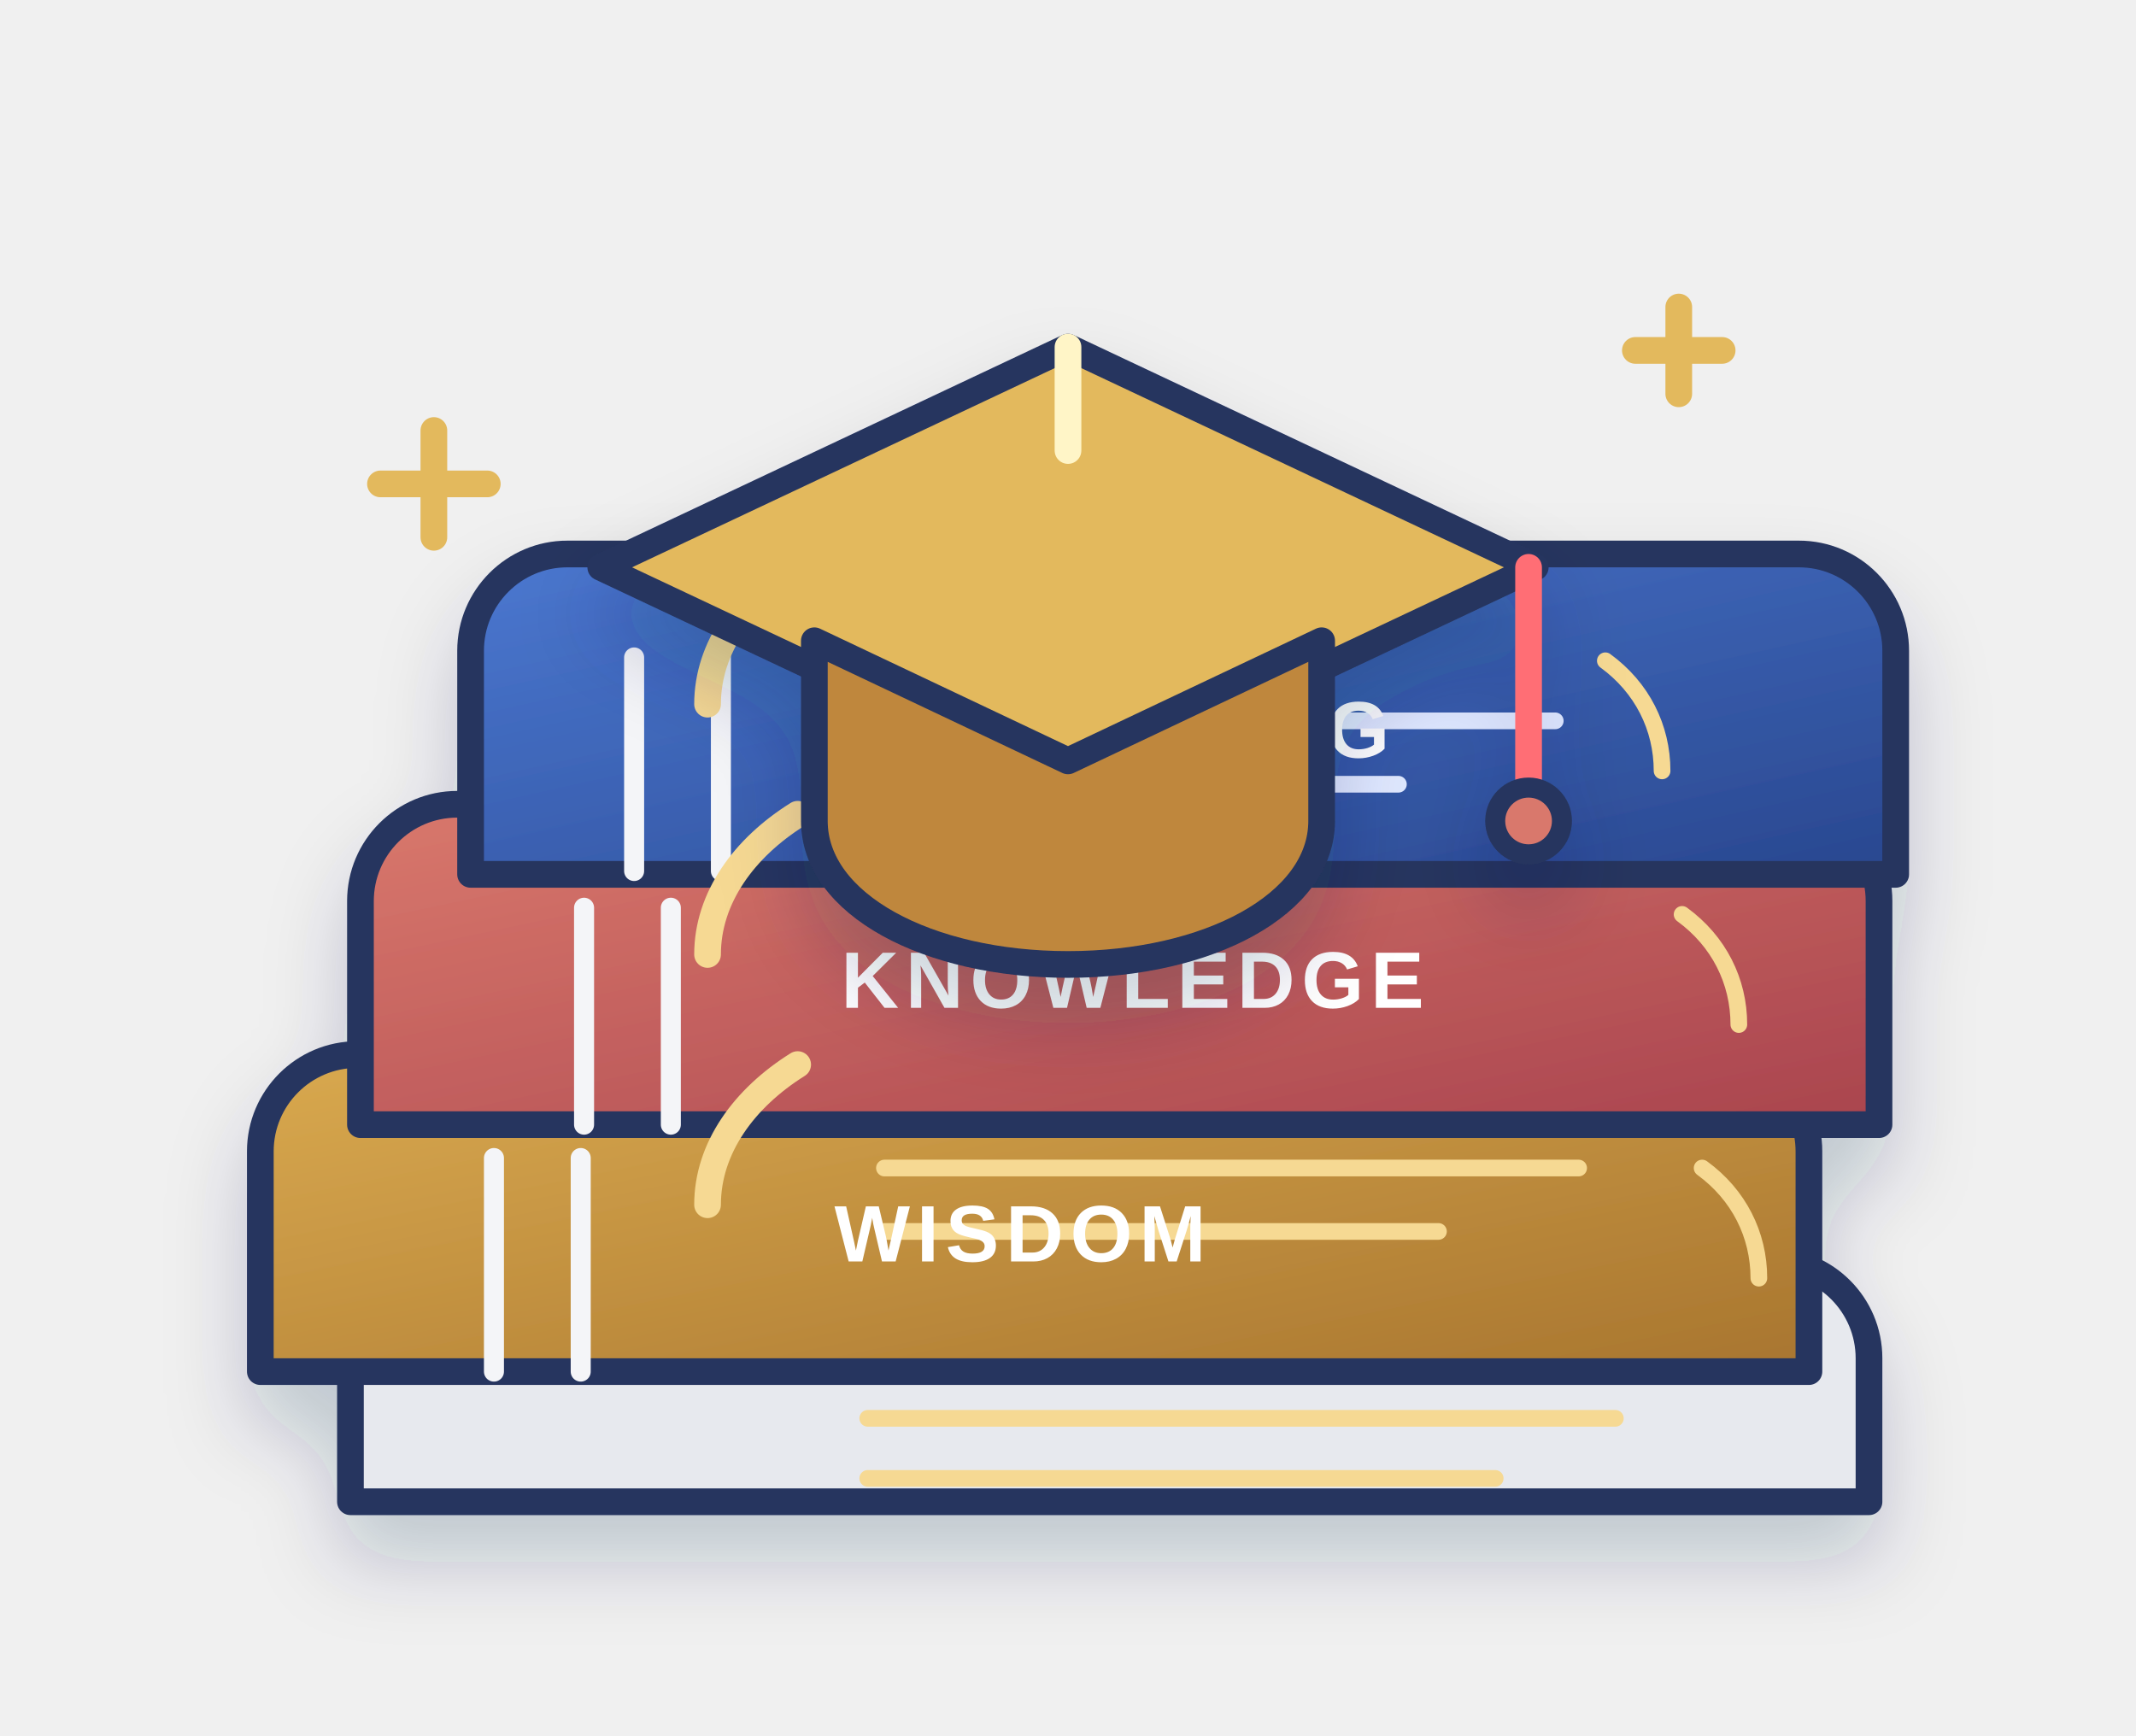
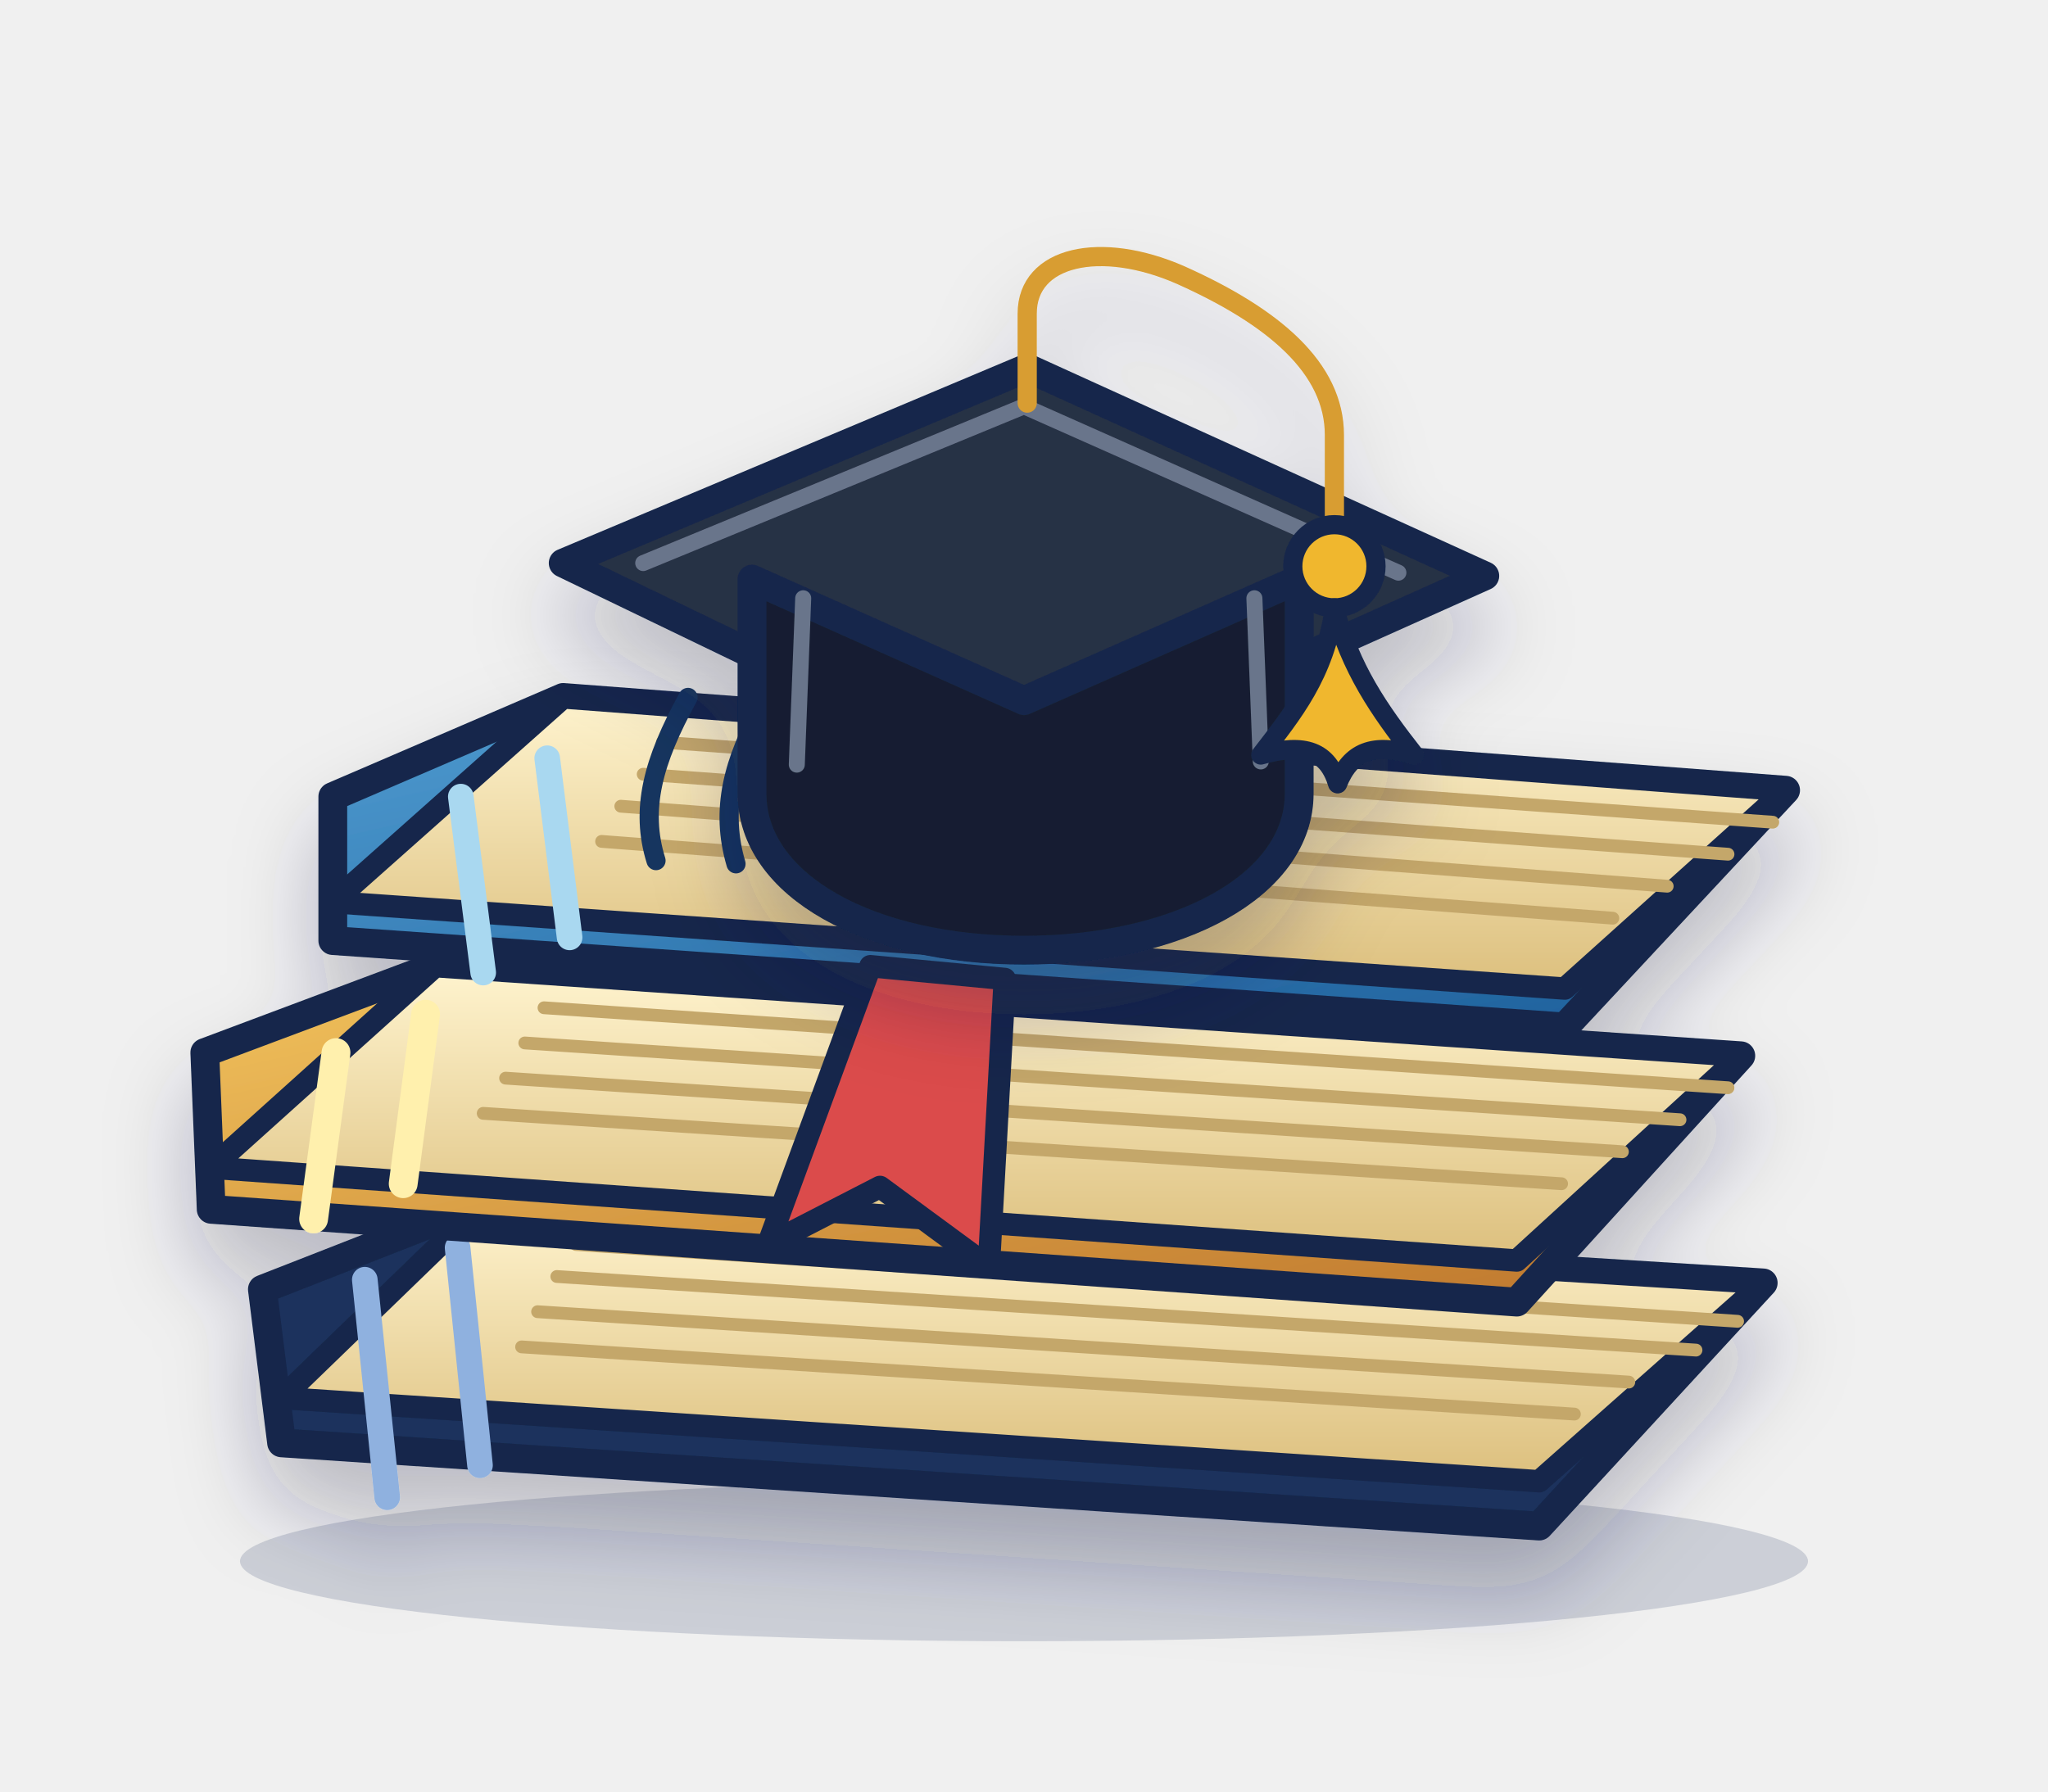
- <svg xmlns="http://www.w3.org/2000/svg" viewBox="0 0 640 520" role="img" aria-labelledby="title desc">
+ <svg xmlns="http://www.w3.org/2000/svg" viewBox="0 0 640 560" role="img" aria-labelledby="title desc">
  <defs>
-     <linearGradient id="bookBlue" x1="0" x2="1" y1="0" y2="1">
-       <stop offset="0" stop-color="#4b78d1" />
-       <stop offset="1" stop-color="#29478f" />
+     <linearGradient id="bookBlue" x1="0" y1="0" x2="1" y2="1">
+       <stop offset="0" stop-color="#4e9bd0" />
+       <stop offset="1" stop-color="#1d5e9a" />
    </linearGradient>
-     <linearGradient id="bookCoral" x1="0" x2="1" y1="0" y2="1">
-       <stop offset="0" stop-color="#d9786c" />
-       <stop offset="1" stop-color="#a9444e" />
+     <linearGradient id="bookGold" x1="0" y1="0" x2="1" y2="1">
+       <stop offset="0" stop-color="#f2c35d" />
+       <stop offset="1" stop-color="#bd752b" />
    </linearGradient>
-     <linearGradient id="bookGold" x1="0" x2="1" y1="0" y2="1">
-       <stop offset="0" stop-color="#d9a94f" />
-       <stop offset="1" stop-color="#a8752f" />
+     <linearGradient id="page" x1="0" y1="0" x2="0" y2="1">
+       <stop offset="0" stop-color="#fff4cf" />
+       <stop offset="1" stop-color="#dcbf7d" />
    </linearGradient>
    <filter id="shadow" x="-20%" y="-20%" width="140%" height="160%">
-       <feDropShadow dx="0" dy="14" stdDeviation="12" flood-color="#1d2450" flood-opacity=".2" />
+       <feDropShadow dx="0" dy="16" stdDeviation="13" flood-color="#15254b" flood-opacity=".25" />
    </filter>
  </defs>
-   <g filter="url(#shadow)" stroke="#26345e" stroke-linecap="round" stroke-linejoin="round">
-     <path fill="#e7e9ee" stroke-width="8" d="M105 407c0-16 13-29 29-29h397c16 0 29 13 29 29v43H105z" />
-     <path fill="url(#bookGold)" stroke-width="8" d="M78 345c0-16 13-29 29-29h406c16 0 29 13 29 29v66H78z" />
-     <path fill="url(#bookCoral)" stroke-width="8" d="M108 270c0-16 13-29 29-29h397c16 0 29 13 29 29v67H108z" />
-     <path fill="url(#bookBlue)" stroke-width="8" d="M141 195c0-16 13-29 29-29h369c16 0 29 13 29 29v67H141z" />
-     <path fill="none" stroke="#f4f5f8" stroke-width="6" d="M190 197v64M216 197v64M175 272v65M201 272v65M148 347v64M174 347v64" />
-     <path fill="none" stroke="#f6d993" stroke-width="5" d="M265 350h208M265 369h166M260 425h224M260 443h188" />
-     <path fill="none" stroke="#dfe8ff" stroke-width="5" d="M265 216h201M265 235h154" />
-     <path fill="none" stroke="#f6d993" stroke-width="8" d="M239 319c-16 10-27 25-27 42M239 244c-16 10-27 25-27 42M239 169c-16 10-27 25-27 42" />
-     <path fill="none" stroke="#f6d993" stroke-width="5" d="M510 350c11 8 17 20 17 33M504 274c11 8 17 20 17 33M481 198c11 8 17 20 17 33" />
+   <ellipse cx="320" cy="488" rx="245" ry="25" fill="#283a63" opacity=".18" />
+   <g stroke="#17284b" stroke-linejoin="round" stroke-linecap="round" filter="url(#shadow)">
+     <path fill="#1b315d" stroke-width="9" d="M82 403 151 376l400 25-70 76-393-26z" />
+     <path fill="url(#page)" stroke-width="7" d="m151 376 400 25-70 62-393-26z" />
+     <path fill="none" stroke="#c4a76b" stroke-width="4" d="m180 389 363 24M174 399l356 23M168 410l341 22M163 421l329 21" />
+     <path fill="none" stroke="#8fb1df" stroke-width="8" d="m114 400 7 68M143 390l7 68" />
+     <path fill="url(#bookGold)" stroke-width="9" d="M64 329 136 302l408 28-70 77-408-29z" />
+     <path fill="url(#page)" stroke-width="7" d="m136 302 408 28-70 64-408-29z" />
+     <path fill="none" stroke="#c4a76b" stroke-width="4" d="m170 315 370 25M164 326l361 24M158 337l349 23M151 348l337 22" />
+     <path fill="none" stroke="#fff0ad" stroke-width="9" d="M105 329 98 381M133 317l-7 53" />
+     <path fill="url(#bookBlue)" stroke-width="9" d="M104 249 176 218l382 29-69 74-385-27z" />
+     <path fill="url(#page)" stroke-width="7" d="m176 218 382 29-69 62-385-27z" />
+     <path fill="none" stroke="#c4a76b" stroke-width="4" d="m207 232 347 25M201 242l339 25M194 252l327 25M188 263l316 24" />
+     <path fill="none" stroke="#a9d8f0" stroke-width="8" d="m144 249 7 55M171 237l7 56" />
+     <path fill="none" stroke="#17345e" stroke-width="6" d="M215 218c-11 20-15 35-10 51M239 220c-10 18-14 33-9 50" />
+     <path fill="#db4c4c" stroke-width="7" d="m272 302 42 4-5 90-34-25-35 18z" />
  </g>
-   <g fill="#fff" font-family="Arial, sans-serif" font-size="24" font-weight="700" letter-spacing="2">
-     <text x="277" y="227">LEARNING</text>
-     <text x="252" y="302">KNOWLEDGE</text>
-     <text x="250" y="378">WISDOM</text>
-   </g>
-   <g stroke="#26345e" stroke-linecap="round" stroke-linejoin="round" filter="url(#shadow)">
-     <path fill="#e3b95d" stroke-width="8" d="M180 170 320 104l140 66-140 66z" />
-     <path fill="#bf873d" stroke-width="8" d="M244 192v54c0 25 34 43 76 43s76-18 76-43v-54l-76 36z" />
-     <path fill="none" stroke="#fff5c7" stroke-width="8" d="M320 104v31" />
-     <path fill="none" stroke="#ff6e74" stroke-width="8" d="M458 170v66" />
-     <circle cx="458" cy="246" r="10" fill="#d9786c" stroke-width="6" />
-   </g>
-   <g fill="none" stroke="#e3b95d" stroke-linecap="round" stroke-width="8">
-     <path d="M114 145h32M130 129v32" />
-     <path d="M490 105h26M503 92v26" />
+   <g stroke="#17284b" stroke-linejoin="round" stroke-linecap="round" filter="url(#shadow)">
+     <path fill="#273044" stroke-width="9" d="m176 176 145-61 143 65-145 65z" />
+     <path fill="#171f31" stroke-width="9" d="M235 181v67c0 29 37 49 85 49s86-20 86-49v-67l-86 38z" />
+     <path fill="none" stroke="#69758b" stroke-width="5" d="m201 176 119-49 117 52M251 187l-2 52M392 187l2 51" />
+     <path fill="none" stroke="#d89d32" stroke-width="6" d="M321 126v-28c0-18 23-23 48-12 29 13 48 29 48 50v37" />
+     <circle cx="417" cy="177" r="13" fill="#f0b72e" stroke-width="6" />
+     <path fill="#f0b72e" stroke-width="6" d="M417 190c-3 21-13 33-23 46 14-4 21-1 24 9 4-10 11-13 24-9-11-14-20-27-25-46z" />
  </g>
</svg>
